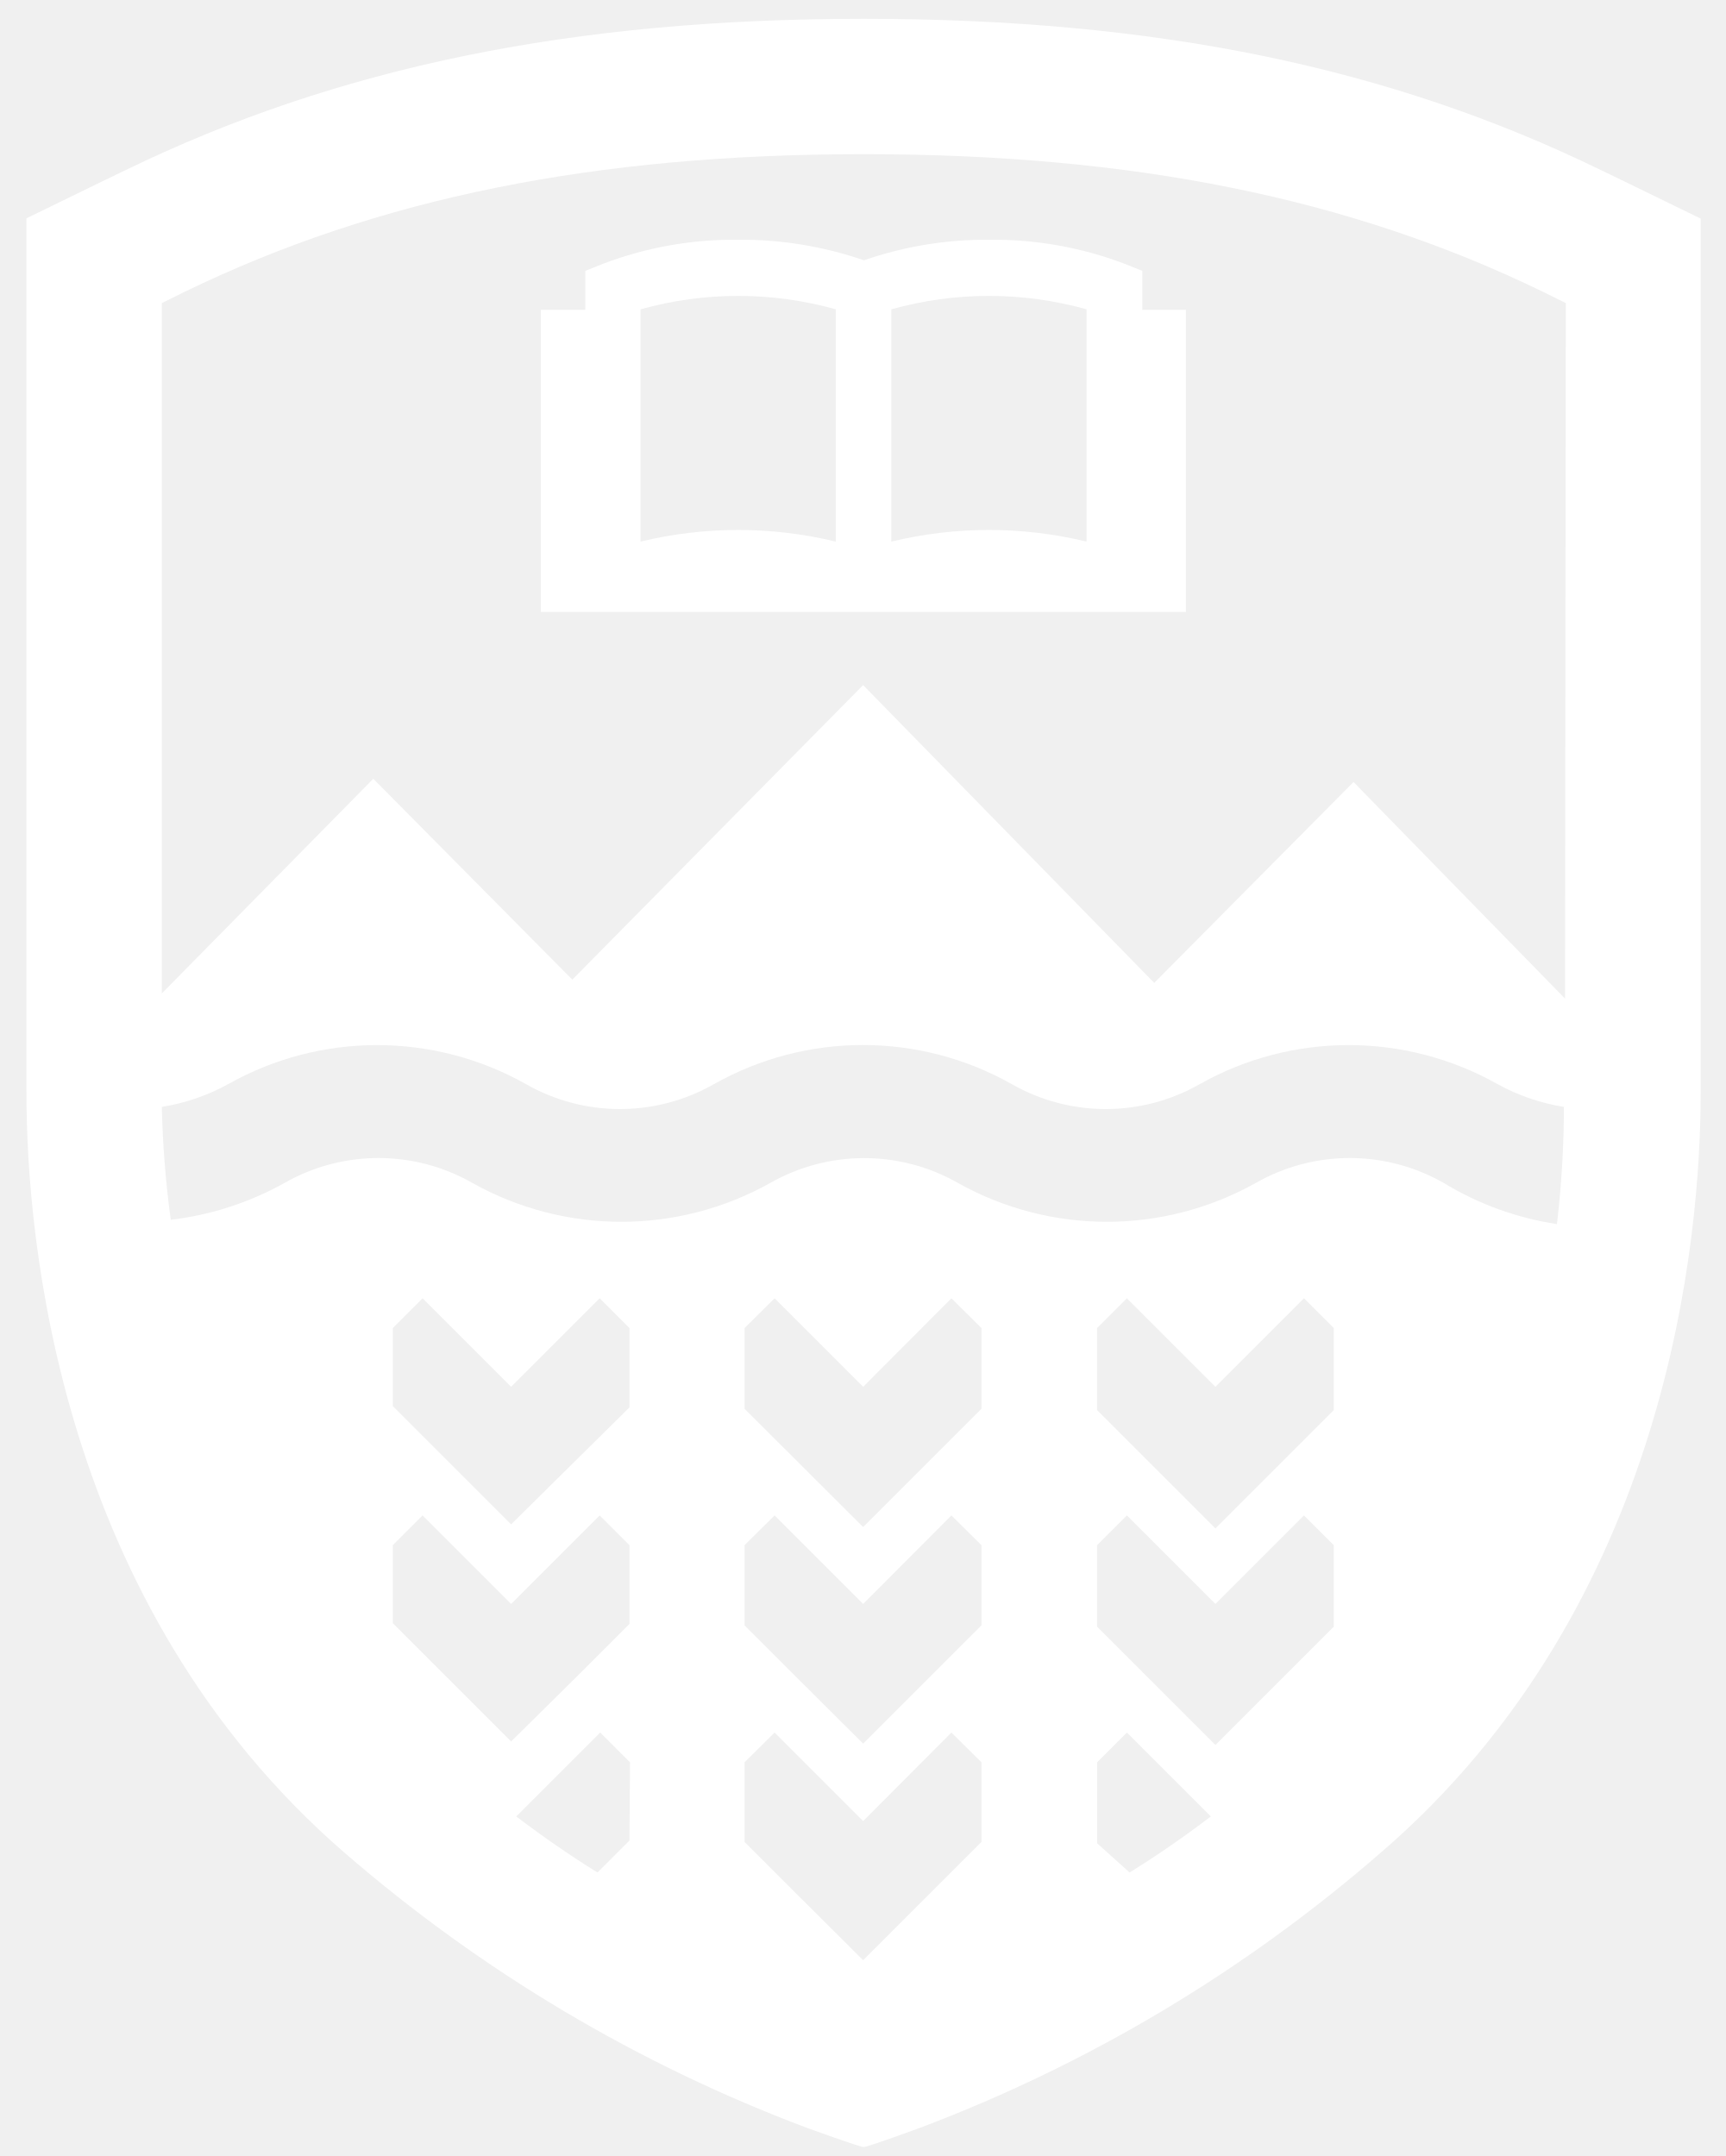
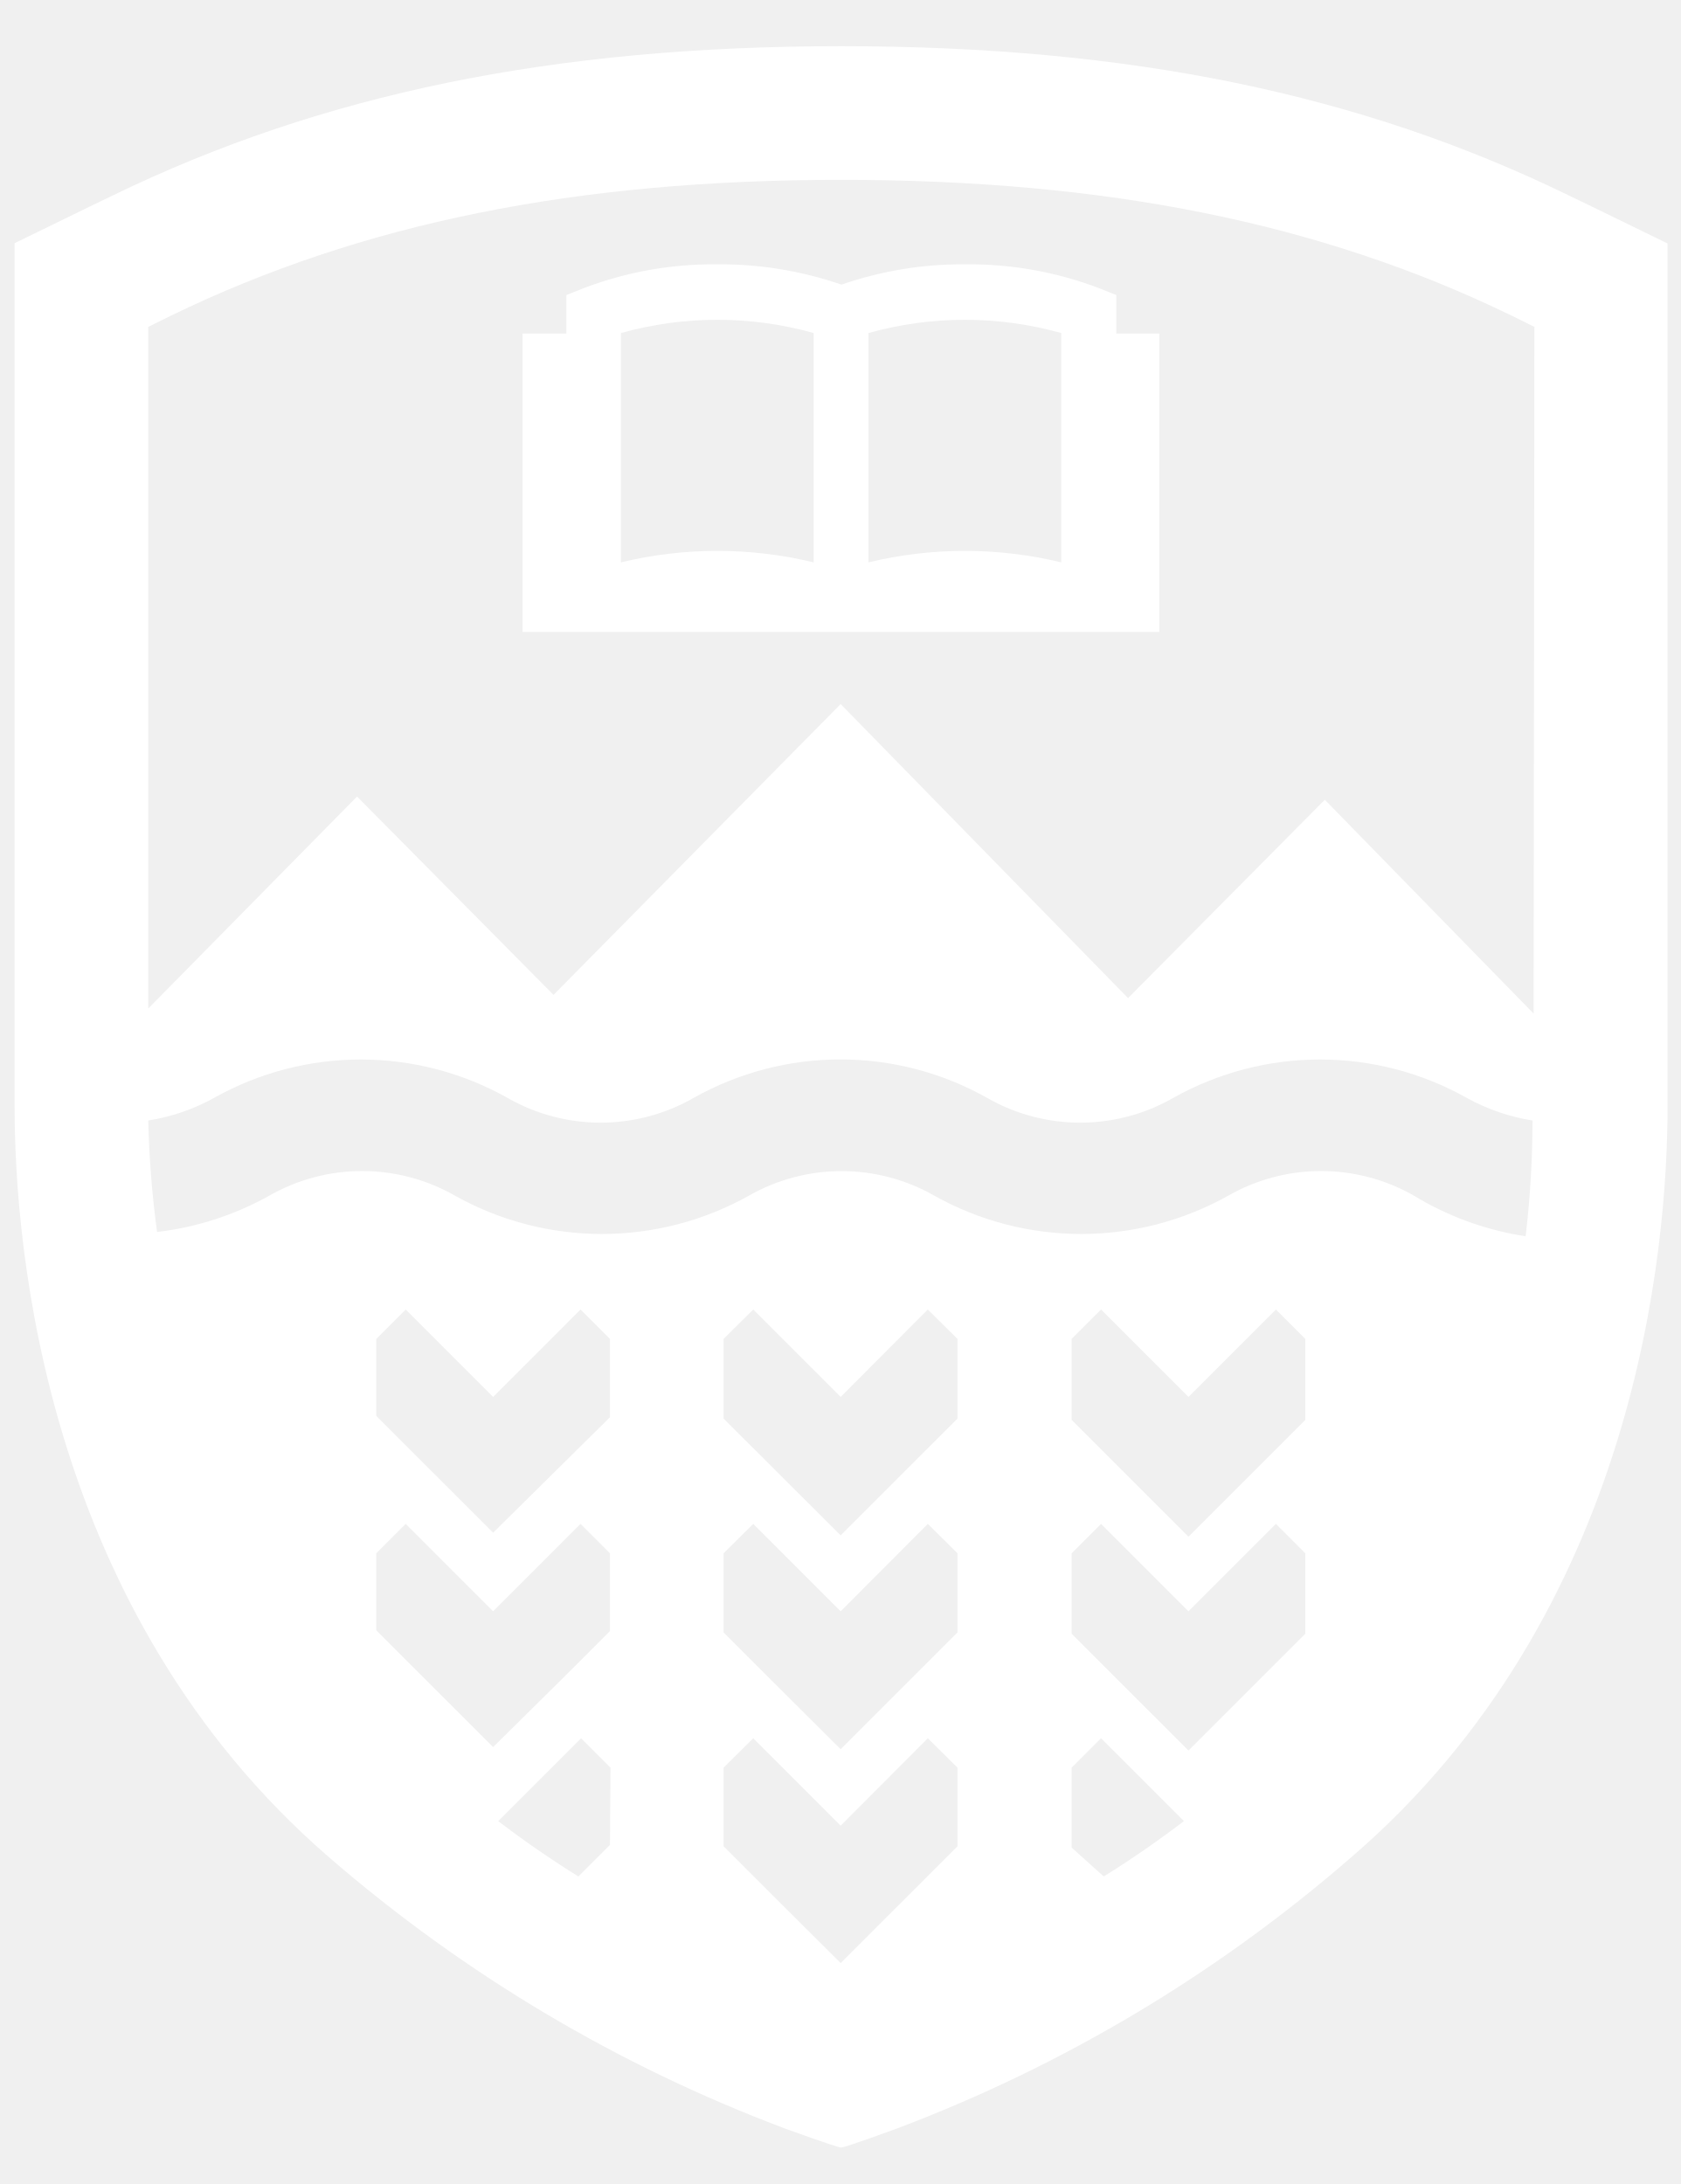
- <svg xmlns="http://www.w3.org/2000/svg" version="1.1" id="Layer_1" x="0px" y="0px" width="60" height="75" viewBox="2.5 196 172.833 219" enable-background="new 2.5 196 172.833 219" xml:space="preserve">
+ <svg xmlns="http://www.w3.org/2000/svg" version="1.1" id="Layer_1" x="0px" y="0px" width="50" height="65" viewBox="2.5 196 172.833 219" enable-background="new 2.5 196 172.833 219" xml:space="preserve">
  <path fill="#FFFFFF" d="M117.328,223.514l-1.788-0.715c-4.39-1.669-9.054-2.5-13.75-2.448c-4.333-0.036-8.639,0.671-12.732,2.09  c-4.104-1.417-8.419-2.124-12.76-2.09c-4.696-0.052-9.36,0.778-13.75,2.448l-1.788,0.715v3.96h-4.51v30.69h65.505v-30.69h-4.427  V223.514z M86.197,251.014c-6.515-1.576-13.312-1.576-19.827,0v-23.595c6.484-1.816,13.343-1.816,19.827,0V251.014z   M111.663,251.014c-6.515-1.576-13.313-1.576-19.828,0v-23.595c6.484-1.816,13.343-1.816,19.828,0V251.014z" />
  <path fill="#FFFFFF" d="M166.25,214.411l-2.337-1.127c-21.478-10.478-45.292-15.373-74.883-15.373  c-29.59,0-53.405,4.895-74.965,15.373l-2.337,1.127L4,218.179v88.742c0,14.74,3.163,52.058,32.34,77.303  c13.863,12.007,29.748,21.458,46.915,27.913c0,0,5.363,1.952,5.775,1.952c0.413,0,5.72-1.952,5.72-1.952  c17.114-6.46,32.944-15.912,46.75-27.913c29.37-25.245,32.533-62.563,32.533-77.303v-88.715L166.25,214.411z M65.243,382.959  l-3.245,3.245c-2.75-1.705-5.5-3.603-8.25-5.692l8.525-8.525l3.025,3.025L65.243,382.959z M65.243,360.959l-5.033,5.032  l-6.985,6.902l-6.985-6.984l-5.033-5.033v-7.92l3.025-3.024l8.993,8.992l8.992-8.992l3.025,3.024V360.959z M65.243,338.959  l-12.018,11.88l-12.018-12.018v-7.92l3.025-3.025l8.993,8.993l8.992-8.993l3.025,3.025V338.959z M100.993,383.097l-5.033,5.032  l-6.985,6.984l-7.013-6.984l-5.032-5.032v-8.085l3.052-3.025l8.993,8.992l8.965-8.992l3.053,3.025V383.097z M100.993,361.097  l-5.033,5.032l-6.985,6.984l-7.013-6.984l-5.032-5.032v-8.141l3.052-3.024l8.993,8.992l8.965-8.992l3.053,3.024V361.097z   M100.993,339.097l-12.018,12.017L76.93,339.097v-8.195l3.052-3.025l8.993,8.993l8.965-8.993l3.053,3.025V339.097z M112.735,383.233  v-8.222l3.025-3.025l8.525,8.525c-2.75,2.09-5.5,3.987-8.25,5.692L112.735,383.233z M136.77,361.233l-5.033,5.033l-6.985,6.984  l-6.985-6.984l-5.033-5.033v-8.277l3.025-3.024l8.993,8.992l8.993-8.992l3.025,3.024V361.233z M136.77,339.233l-12.018,12.018  l-12.018-12.018v-8.332l3.025-3.025l8.993,8.993l8.993-8.993l3.025,3.025V339.233z M159.43,320.341  c-4.071-0.619-7.978-2.04-11.495-4.18c-5.914-3.375-13.171-3.375-19.085,0c-9.397,5.261-20.853,5.261-30.25,0  c-5.907-3.365-13.151-3.365-19.058,0c-9.397,5.261-20.853,5.261-30.25,0c-5.914-3.375-13.171-3.375-19.085,0  c-3.567,1.993-7.492,3.264-11.55,3.74c-0.515-3.803-0.818-7.631-0.908-11.468c2.363-0.374,4.643-1.155,6.737-2.31  c9.391-5.288,20.86-5.288,30.25,0c5.914,3.375,13.171,3.375,19.085,0c9.388-5.298,20.863-5.298,30.25,0  c5.914,3.375,13.171,3.375,19.085,0c9.39-5.288,20.859-5.288,30.25,0c2.095,1.154,4.375,1.936,6.737,2.31  c-0.006,3.841-0.227,7.679-0.66,11.495L159.43,320.341z M160.255,297.434l-21.478-22l-20.24,20.405l-29.563-30.25l-29.535,29.92  l-20.212-20.405L17.75,296.911v-70.125l2.337-1.155c19.663-9.542,41.663-13.97,68.942-13.97c27.28,0,49.335,4.428,68.97,13.97  l2.337,1.155L160.255,297.434z" />
</svg>
